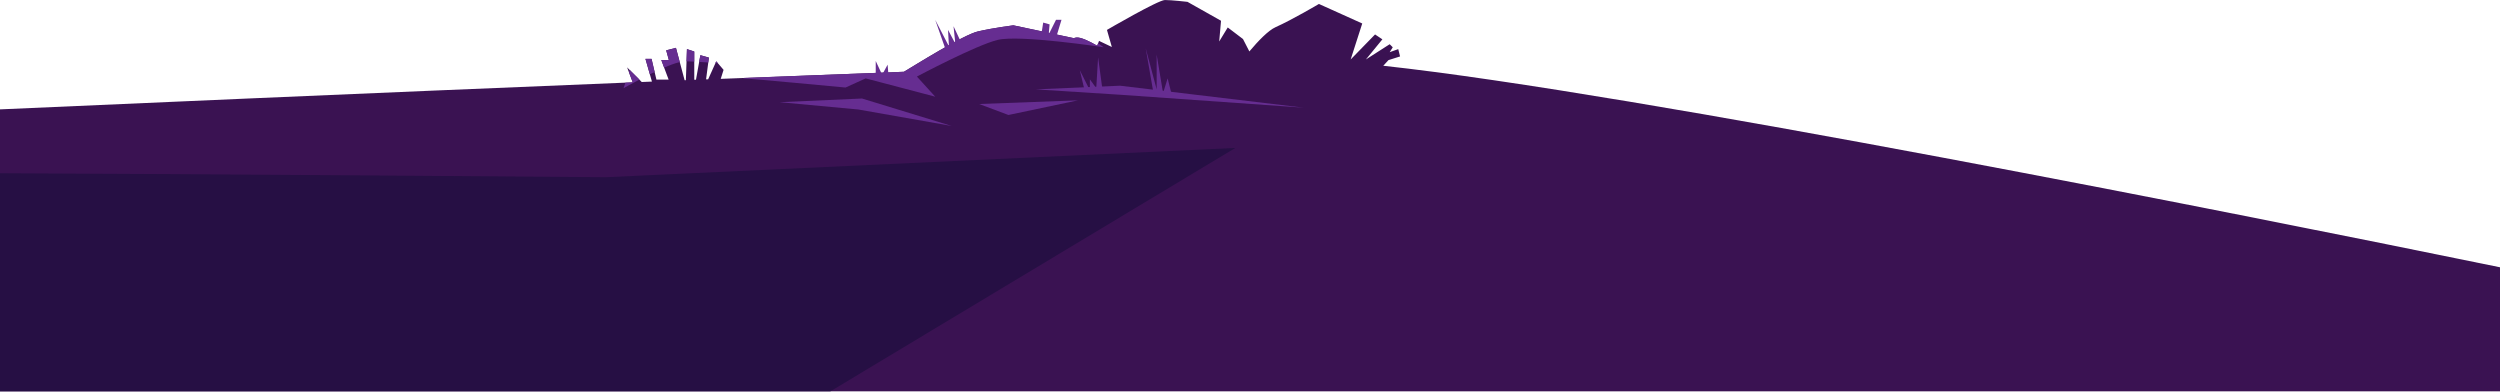
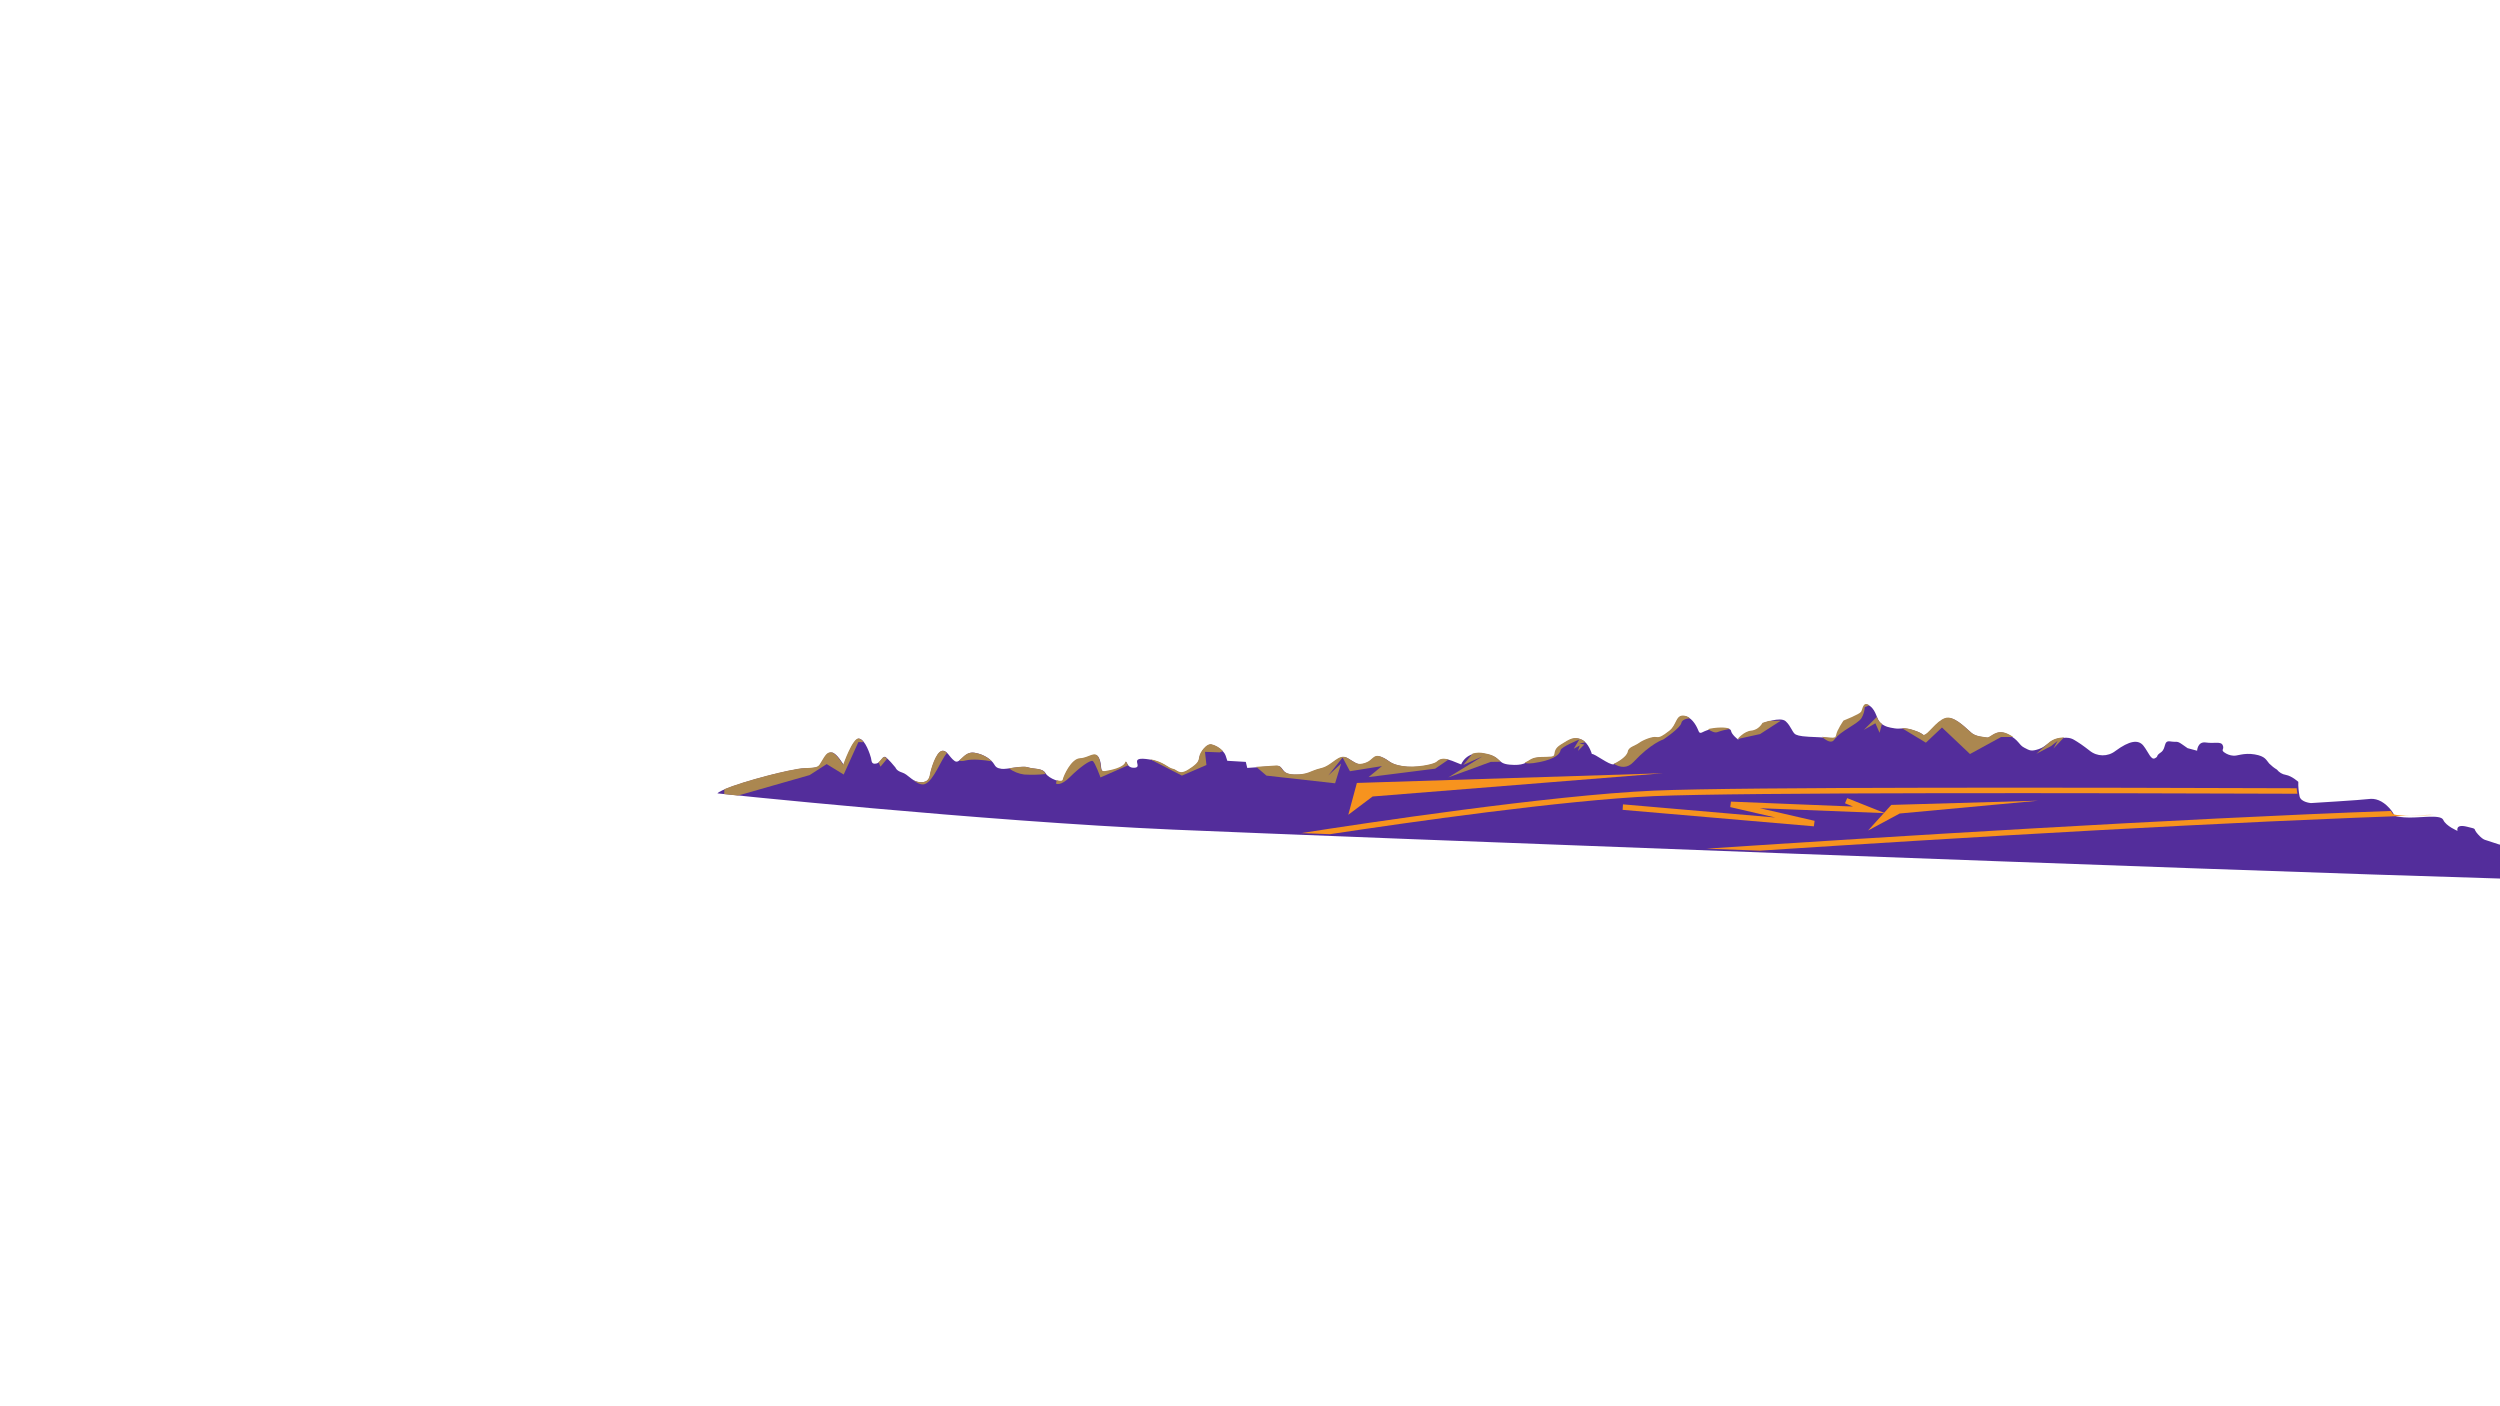
- <svg xmlns="http://www.w3.org/2000/svg" id="Ñëîé_7" data-name="Ñëîé 7" viewBox="0 0 1366 213.83">
-   <defs>
-     <style>.cls-1{fill:#3a1252;}.cls-2{fill:#662d91;}.cls-3{fill:#260f44;}</style>
-   </defs>
-   <path class="cls-1" d="M734.36,625.18l-.38,0-44.89-2,.08-.55c.06-.39,1-1.6,2.79-3.6l.86-1c2.93-3.34,6.56-7.52,12.87-7.19,3.37.17,5.19.59,6.14,1.05v-9.46l10.81,6.76,2-10.72,14.94,10.67Zm-43.8-3,43.09,1.94,4.77-14.62-13.06-9.33-2,10.62-10.52-6.58V613h-1a.25.25,0,0,0,0,.12s-.6-1-6.21-1.29c-5.78-.28-9.28,3.67-12.07,6.85l-.87,1C691.55,621,690.91,621.74,690.56,622.21Z" transform="translate(0 -554.17)" />
-   <path class="cls-1" d="M595,609.19l-35.73-.69-.85-5.94.8.32c.08,0,8,3.21,10.13,3.62,0-.9-1.71-4.18-3.4-6.89l-.88-1.41,1.51.69c6.41,2.92,13.63,5.78,14.79,5.73a11.4,11.4,0,0,1,3.1-2.21l-4.12-21,9.35,15.1L591,584l7.1,13.82,1.7,5.5-7.54-3.59-1.38,3.58Zm-34.86-1.68,32.93.64-3.26-4.75,2-5.08,6.46,3.08-1-3.25-5.54-10.77-1.31,12.12-8-12.9,3.21,16.35-.34.17a11.24,11.24,0,0,0-3.14,2.16c-.24.36-.86,1.29-14.48-4.82,1.49,2.52,3.17,5.76,2.54,6.7a.84.84,0,0,1-.89.34,91.35,91.35,0,0,1-9.63-3.38Z" transform="translate(0 -554.17)" />
-   <path class="cls-1" d="M1366,768V700.21c-138.44-28.32-471.43-95-610.18-110.11l2.85-3.09,6.33-2-1-4-4.67,1.67L761,580l-1.67-1.67-13,8.33,9-11-4-2.67L738,586.67,744.33,567l-23.67-10.67S706,565,697,569c-4,1.79-9.51,7.51-14.35,13.28l-3.48-6.78-8.33-6.33-4.67,7.67,1-11.33-18.33-10.33s-8.67-1-12.33-1-31.67,16.33-31.67,16.33l2.67,9.33-7-3.33-1,2.63c-4.39-2.53-9.07-4.77-11.49-4.46a7.37,7.37,0,0,0-1.5.43l.17-.1-33-7s-10.67,1.33-19.33,3.33c-7.94,1.83-34.91,18.78-40.14,21.86l-.32.19c-32.15,1.2-65.89,2.51-100.09,3.87l1.55-4.92-4-4.67-4.44,9.86-1.12,0,1.55-11.9-4.67-1.33-2.4,13.45-.93,0V582.33l-4-1.33-.59,17-.69,0-4.72-17.7L364,581.67l1.47,5.33h-4.13l4,10.67h-6.67L356,586.33h-3.33l3.55,12.42-5.57.23-8-8,3.07,8.18C200,605.1,55.66,611.45,0,613.93V768Z" transform="translate(0 -554.17)" />
-   <path class="cls-2" d="M462,602l11-5,38,10-10-11s32-17,44-20,58,4,58,4l-3-2.21-.51,1.34c-4.39-2.53-9.07-4.77-11.49-4.46a7.37,7.37,0,0,0-1.5.43l.17-.1-33-7s-10.67,1.33-19.33,3.33c-7.94,1.83-34.91,18.78-40.14,21.86l-.32.19c-28.11,1.05-57.44,2.18-87.23,3.36L406,597C409,597,462,602,462,602Z" transform="translate(0 -554.17)" />
-   <path class="cls-2" d="M382,588l5,.32.34-2.64-4.67-1.33Z" transform="translate(0 -554.17)" />
-   <path class="cls-2" d="M356,586.33h-3.33l2.41,8.43,2.61-1.26Z" transform="translate(0 -554.17)" />
-   <path class="cls-2" d="M344.1,592.43l-.43,1.24,2.07,5.51-4,.16-1,3s3.68-2.08,8.67-4.67Z" transform="translate(0 -554.17)" />
-   <path class="cls-2" d="M369.33,580.33,364,581.67l1.47,5.33h-4.13l1.55,4.13a57.68,57.68,0,0,1,8.51-3.08Z" transform="translate(0 -554.17)" />
-   <path class="cls-2" d="M390.92,588.58l1.28.09-.86-1Z" transform="translate(0 -554.17)" />
-   <path class="cls-2" d="M375.1,587.68c1.18,0,2.62.08,4.23.16v-5.51l-4-1.33Z" transform="translate(0 -554.17)" />
-   <polygon class="cls-2" points="426 55.83 471 53.83 520 68.83 469 59.83 426 55.83" />
-   <polygon class="cls-2" points="566 48.83 612 46.83 712.33 58.83 613 51.83 566 48.83" />
-   <polygon class="cls-2" points="535 56.83 589 54.83 551 62.83 535 56.83" />
-   <polygon class="cls-2" points="518 30.83 511 10.83 518.5 25.33 518 16.33 522 23.83 521 14.33 525 22.83 518 30.83" />
-   <polygon class="cls-2" points="478.5 40.83 478.5 33.33 482 40.83 485 35.33 485.5 41.83 478.5 40.83" />
-   <polygon class="cls-2" points="569 18.83 570 12.33 573.5 13.33 573 18.83 577 10.83 580 10.83 576.5 22.33 569 18.83" />
-   <polygon class="cls-2" points="630 49.33 626 26.33 632 48.83 632 29.83 635.5 50.83 638 42.83 640 50.83 630 49.33" />
-   <polygon class="cls-2" points="592.5 48.83 590 38.33 595.5 49.33 595.5 43.33 599 48.17 600 31.33 602.5 49.83 592.5 48.83" />
-   <path class="cls-3" d="M331,651S99.07,649.13,0,648.84V768H453.71L675,635Z" transform="translate(0 -554.17)" />
+ <svg xmlns="http://www.w3.org/2000/svg" version="1.1" id="Layer_1" x="0px" y="0px" viewBox="0 0 1366 768" style="enable-background:new 0 0 1366 768;" xml:space="preserve">
+   <style type="text/css">
+ 	.st0{fill:#532D9B;}
+ 	.st1{fill:#AB8750;}
+ 	.st2{fill:#F7931E;}
+ </style>
+   <path class="st0" d="M1362.7,460.5c-5.1-1.9-5.3-0.9-8.7-4.6s0.4-2.6-6.1-4.2s-5.1,2.3-5.1,2.3s-6.3-2.6-7.8-6s-14.1-0.7-21.4-1.4  s-4-0.6-8-5s-7.9-5.5-11.4-5s-31.5,2.2-31.5,2.2s-5.4-0.4-6.2-3.6c-0.5-2.6-0.8-5.3-0.7-8c0,0-3.5-3.2-6.8-3.8  c-2-0.3-3.7-1.4-4.9-2.9c-1.5-0.9-2.9-2-4.2-3.3c-1.7-1.9-2-4-8-5s-9.7,1-11.6,0.7c-1.8-0.1-3.6-0.8-5.1-1.9  c-1.8-1.4,0.3-1.5-0.7-3.8s-4.6-0.8-9.2-1.5c-4.6-0.7-4.8,4.5-4.8,4.5l-5.2-1.4l-3-2.1c-3-2.1-2.6-1-6.5-1.6s-2,3.9-5.1,6  s-1,2-3.2,3.2c-2.2,1.2-3.5-3.2-6.3-6.8c-2.8-3.6-7.7-2.8-15.3,2.8c-4.2,3.3-10.1,3.2-14.2-0.2c0,0-4.2-3.3-6.7-4.8s-3.6-2.7-9.2-2  c-5.6,0.7-7.5,4.6-11.8,6c-4.3,1.4-4.9,0.8-8-0.8s-2.7-4.1-9-7.3c-6.3-3.2-9.2,2.2-11.1,1.9c-1.9-0.3-6-0.5-8.4-2.4  s-8.1-8.2-12.8-8.4c-4.7-0.2-10.1,7.8-12.3,9c-2.2,1.2,0,0-6.4-2.1s-7.3-0.7-10.6-1.2c-3.3-0.5-5.3-0.9-7.7-2.8s-2.3-6.7-5.9-9.4  s-3.7,2-4.6,3.5s-9.6,4.8-9.6,4.8s-3.6,5.2-4,7.8s-2.2,1.2-10.3,0.9s-10.1-0.6-12-1.4s-2.6-4.6-5.6-7.3s-12.4,1.1-12.4,1.1  s-2,3.9-6.1,4.3s-7.5,4.6-7.5,4.6s-3.6-2.7-3.9-4.9s-11.3-1.3-14.3,0.3s-2.9,1.1-3.9-1.2s-3.6-6.9-7.7-7.1s-3.6,5.2-7.5,8.3  s-5.4,3.9-7.3,3.5s-7,1.5-9.3,3.2s-5.8,2.2-6.2,4.8s-5.7,5.9-7.9,6.6s-10.5-6-11.9-5.6c0,0-1.7-6.1-5.5-7.8s-6-0.5-11.3,2.9  s-1.7,6.1-5.1,6.5s-8.1-0.3-11.1,1.4s-4.6,3.5-12,2.8s-4-4.4-13.9-6s-12.5,5.9-12.5,5.9l-5-2c-5.1-1.9-6.7-0.6-8.3,0.8  s-11.4,3.4-18.7,2.2s-6.9-3.2-11.4-5s-4.4,1.9-8.7,3.3s-4.8,0.3-9.7-2.6s-8.1,4-14.5,5.5s-6.7,3.6-14.8,3.4s-5.3-5.1-10-4.8  s-15.8,1.1-15.8,1.1l-0.8-3.3l-10.1-0.6l-0.9-2.8c-0.9-2.8-5.2-5.6-7.8-6s-6.1,4.3-6.5,6.8c-0.4,2.5-0.6,3.6-5.9,7s-6.1,0-8.7-0.4  c-2.6-0.4-5.4-4.6-14.7-5.6c-9.3-1-1.4,4.5-6.2,4.8c-4.8,0.3-3.9-4.9-5-2.4c-1.1,2.5-7.4,4-10.9,4.5s-1.5-3.4-3.5-7.4  s-5.4,0.2-10.2,0.4c-4.8,0.2-9,9.6-9.4,11.6c-0.4,2-8-0.8-9.6-3.7c-1.6-2.9-6.4-2.1-9.6-3.2s-11.7,1.2-14.4,0.8  c-2.7-0.4-3.2-1-4.3-2.8s-4.6-5-10.5-6c-5.9-1-7.9,6.6-10.9,4.5s-4.3-6.5-7.2-5.4s-5.6,9.6-6.2,13.2s-3.4,4.2-6.7,3.6  s-5.4-4.1-8.6-5.1s-3.6-2.7-3.6-2.7c-1.6-2-3.3-3.9-5.2-5.6c-1.8-1.4-2.5,2.8-5.3,3.4s-2.5-1.5-2.9-3.1s-3.1-10-6.4-10.5  S461,418,461,418s-3.7-6.4-6.3-6.8s-3.7,2-5.5,4.9c-1.8,2.9-1.3,3.5-9.4,3.7c-8.1,0.2-44.5,10-47.8,13.7c0,0,144,15.2,248.9,19.8  c88.2,3.8,575.3,22.4,727.1,26.8V462C1366,461.6,1364.3,461.1,1362.7,460.5z" />
+   <path class="st1" d="M820.2,416.2c-2.2-1.4-2.6-3.5-9.5-4.7c-2-0.4-4-0.3-6,0.2l-5.2,6.3l10.5-4.7l-18.7,11.5l23.2-8.5L820.2,416.2z  " />
+   <path class="st1" d="M1016.9,388.9c-0.9,1.4-9.6,4.8-9.6,4.8s-3.6,5.2-4,7.8c-0.4,2.3-1.8,1.5-7.8,1.1c2.5,2.2,5.3,3.8,6.8,1.5  c3-4.5,12.9-8.6,14.8-11.7c1.1-1.8,1.7-3.9,1.8-6l2.5-1C1017.9,382.9,1017.8,387.5,1016.9,388.9z" />
+   <path class="st1" d="M956.9,399.2c-4.1,0.4-7.5,4.6-7.5,4.6l12.3-2.7l11.3-7.3l-6.5,0.1c-2,0.5-3.5,1.1-3.5,1.1  S961.1,398.8,956.9,399.2z" />
+   <path class="st1" d="M864,404c-3.8-1.7-6-0.5-11.3,2.9s-1.7,6.1-5.1,6.5s-8.1-0.3-11.1,1.4c-1.2,0.7-2.2,1.4-3.4,1.9  c0.7,0.5,2.7,0.8,8.1-0.3c9-1.8,11.2-4.7,11.5-6.5s10.2-5.8,10.2-5.8l-3,5l3.3-1.8l-1,3l3.5-3.5l-2.8-0.5l3.3-0.7  C865.5,404.9,864.8,404.3,864,404z" />
+   <path class="st1" d="M1085.7,402.9c-2-0.3-6-0.5-8.4-2.4s-8.1-8.2-12.8-8.4c-4.7-0.2-10.1,7.8-12.3,9c-2.2,1.2,0,0-6.4-2.1  c-2.2-0.8-4.4-1.2-6.7-1.2l13.2,8l8.8-8.3l15.3,14.5l17-9.3h6.6c-0.9-0.7-1.9-1.2-2.9-1.7C1090.6,397.9,1087.7,403.2,1085.7,402.9z" />
+   <path class="st1" d="M1127.8,402.9c-0.6,0-1.4,0.1-2.2,0.2c-2.1,0.3-4,1-5.7,2.3l-7.3,6.5l8.2-4.3l3.5-2.8l-2.3,4.2L1127.8,402.9z" />
+   <path class="st1" d="M784.2,420l7.3-5c-3.9-1.1-5.3,0.1-6.7,1.3c-1.6,1.3-11.4,3.4-18.7,2.2s-6.9-3.2-11.4-5s-4.4,1.9-8.7,3.3  s-4.8,0.3-9.7-2.6s-8.1,4-14.5,5.5s-6.7,3.6-14.8,3.4s-5.3-5.1-10-4.8c-2.6,0.1-7.1,0.5-10.6,0.7l5.6,4.8l37.5,4.2l3.3-10.8l-7,6.5  l7.8-9.8l4,7.5l17.5-2.8l-7.3,6L784.2,420z" />
+   <path class="st1" d="M1027,400.4l1.3-4.9c-0.3-0.2-0.6-0.4-0.8-0.6c-0.9-0.9-1.6-2-2-3.2l-7.1,7.1l6.3-3.6L1027,400.4z" />
+   <path class="st1" d="M561.5,419.2c-2.2-0.7-6.7,0.1-10.3,0.6c2.5,1.8,5.4,3,8.4,3.4c3.9,0.2,7.9,0.2,11.8-0.3  c-0.1-0.2-0.3-0.4-0.4-0.5C569.6,419.5,564.7,420.3,561.5,419.2z" />
+   <path class="st1" d="M480,416.5l1.1,2.4l3.6-4.3c-0.3-0.2-0.5-0.5-0.8-0.7C482.4,412.8,481.7,415.2,480,416.5z" />
+   <path class="st1" d="M395.7,433.9l7.5,0.8l39.2-11.2l9.3-6l9.3,5.7l8-17.7h2.8c-0.6-1-1.5-1.7-2.6-2c-3.3-0.5-8.5,14.4-8.5,14.4  s-3.7-6.4-6.3-6.8s-3.7,2-5.5,4.9c-1.8,2.9-1.3,3.5-9.4,3.7c-6.8,0.2-33.3,7.1-43.7,11.5L395.7,433.9z" />
+   <path class="st1" d="M659.2,418l-0.8-7.2l8.1,0.3l1.7-0.7c-1.7-1.9-4-3.2-6.4-3.8c-2.6-0.4-6.1,4.3-6.5,6.8c-0.4,2.5-0.6,3.6-5.9,7  s-6.1,0-8.7-0.4c-2.4-0.4-4.9-3.9-12.4-5.2l17.5,9L659.2,418z" />
+   <path class="st1" d="M514.2,410.4c-2.9,1.1-5.6,9.6-6.2,13.2s-3.4,4.2-6.7,3.6c-1.2-0.3-2.4-0.8-3.3-1.6c2.8,2.2,5.5,3.6,7.4,2.8  c4.7-1.8,8.6-13,12-17C516.5,410.5,515.5,409.9,514.2,410.4z" />
+   <path class="st1" d="M524.1,415.5c0.7,0.4,1.8,0.5,3.6,0c3.7-0.9,9.7-0.3,14.2,0.5c-2.6-2.6-6-4.2-9.6-4.7  C528.2,410.6,526.1,414,524.1,415.5z" />
+   <path class="st1" d="M912.2,399.2c-3.9,3-5.4,3.9-7.3,3.5s-7,1.5-9.3,3.2s-5.8,2.2-6.2,4.8s-5.5,5.8-7.7,6.6c3.6,2.2,7.5,2.7,10.9-1  c9.5-10.2,16.3-12.3,16.3-12.3s9.3-6.2,9.8-9c0.3-1.6,2.5-2.4,4.7-2.5c-1-0.9-2.4-1.5-3.7-1.5C915.6,390.8,916.1,396.1,912.2,399.2z  " />
+   <path class="st1" d="M938.5,400c2.1-0.8,4.4-1.3,6.6-1.7c-1.6-1.2-8.1-0.9-11.9,0.1C935.2,399.7,937.1,400.6,938.5,400z" />
+   <path class="st1" d="M584.7,424.5c5.3-5.3,11-9.3,12.3-8.7s4.3,9,4.3,9l15.2-6.7c-1.2-1.3-1.1-3-1.8-1.3c-1.1,2.5-7.4,4-10.9,4.5  s-1.5-3.4-3.5-7.4s-5.4,0.2-10.2,0.4c-4.8,0.2-9,9.6-9.4,11.6c-0.1,0.9-1.6,0.9-3.3,0.4l-0.4,1.8C577,428.2,579.4,429.8,584.7,424.5  z" />
+   <path class="st2" d="M903.6,432c-56.5,2.5-158.3,17.8-192.6,23.2c5,0.2,10.3,0.4,15.7,0.6c43-6.5,127.5-18.6,177-20.8  c48.2-2.1,241.3-1.7,351.6-1.3c-0.2-1-0.3-2-0.4-3C1144.5,430.3,951.8,429.9,903.6,432z" />
+   <polygon class="st2" points="886.6,442.5 991.1,451.5 991.5,448.5 961.6,441.6 1029.9,444.3 1009.3,436.1 1008.1,438.9   1012.5,440.7 945.8,438 945.4,441 970.1,446.7 886.8,439.5 " />
+   <path class="st2" d="M961.5,464.8c104.6-6.8,258.4-16.1,368.1-19.5c-4.7-0.3-12.1,0.8-17.1,0.3c-5.5-0.5-5-0.6-6.1-2.5  c-118.6,4.3-277.1,14.2-374,20.6C942,464.1,951.7,464.4,961.5,464.8z" />
+   <polygon class="st2" points="1020.7,453.8 1033.4,439.8 1113.6,437.5 1038,444.5 " />
+   <polygon class="st2" points="736.7,445.2 741.4,427.8 908.7,422.5 750,435.2 " />
</svg>
